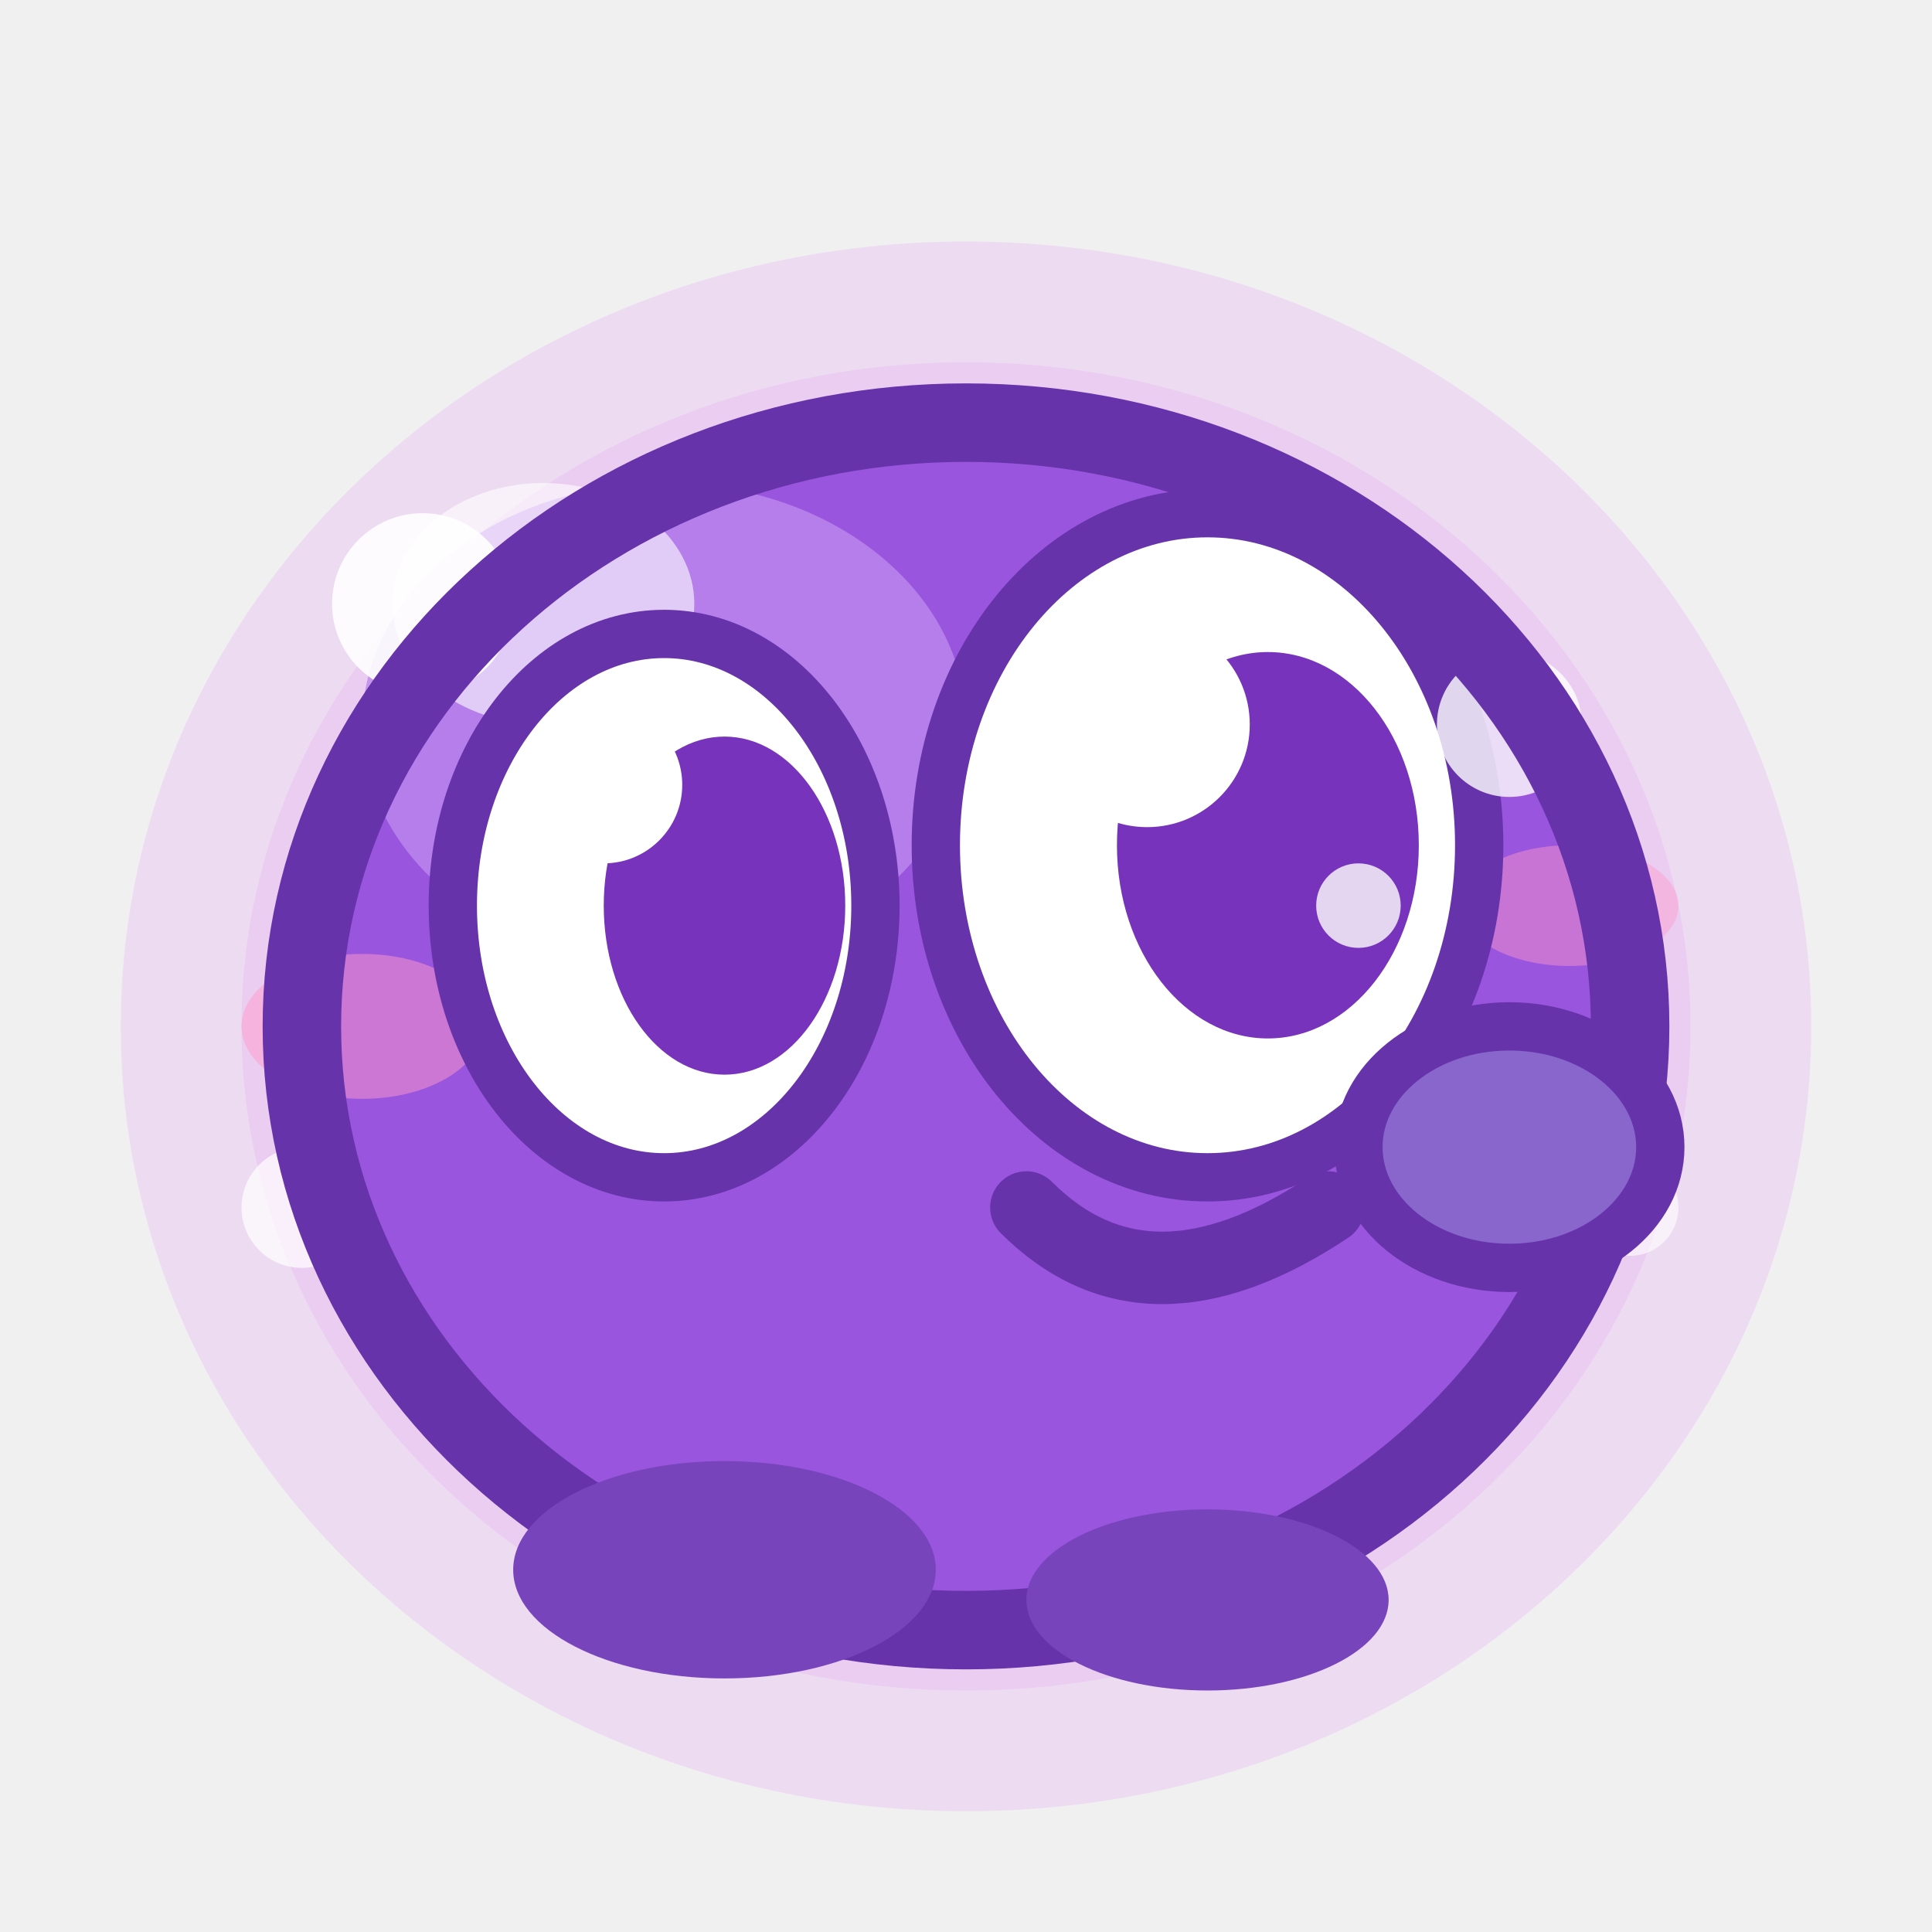
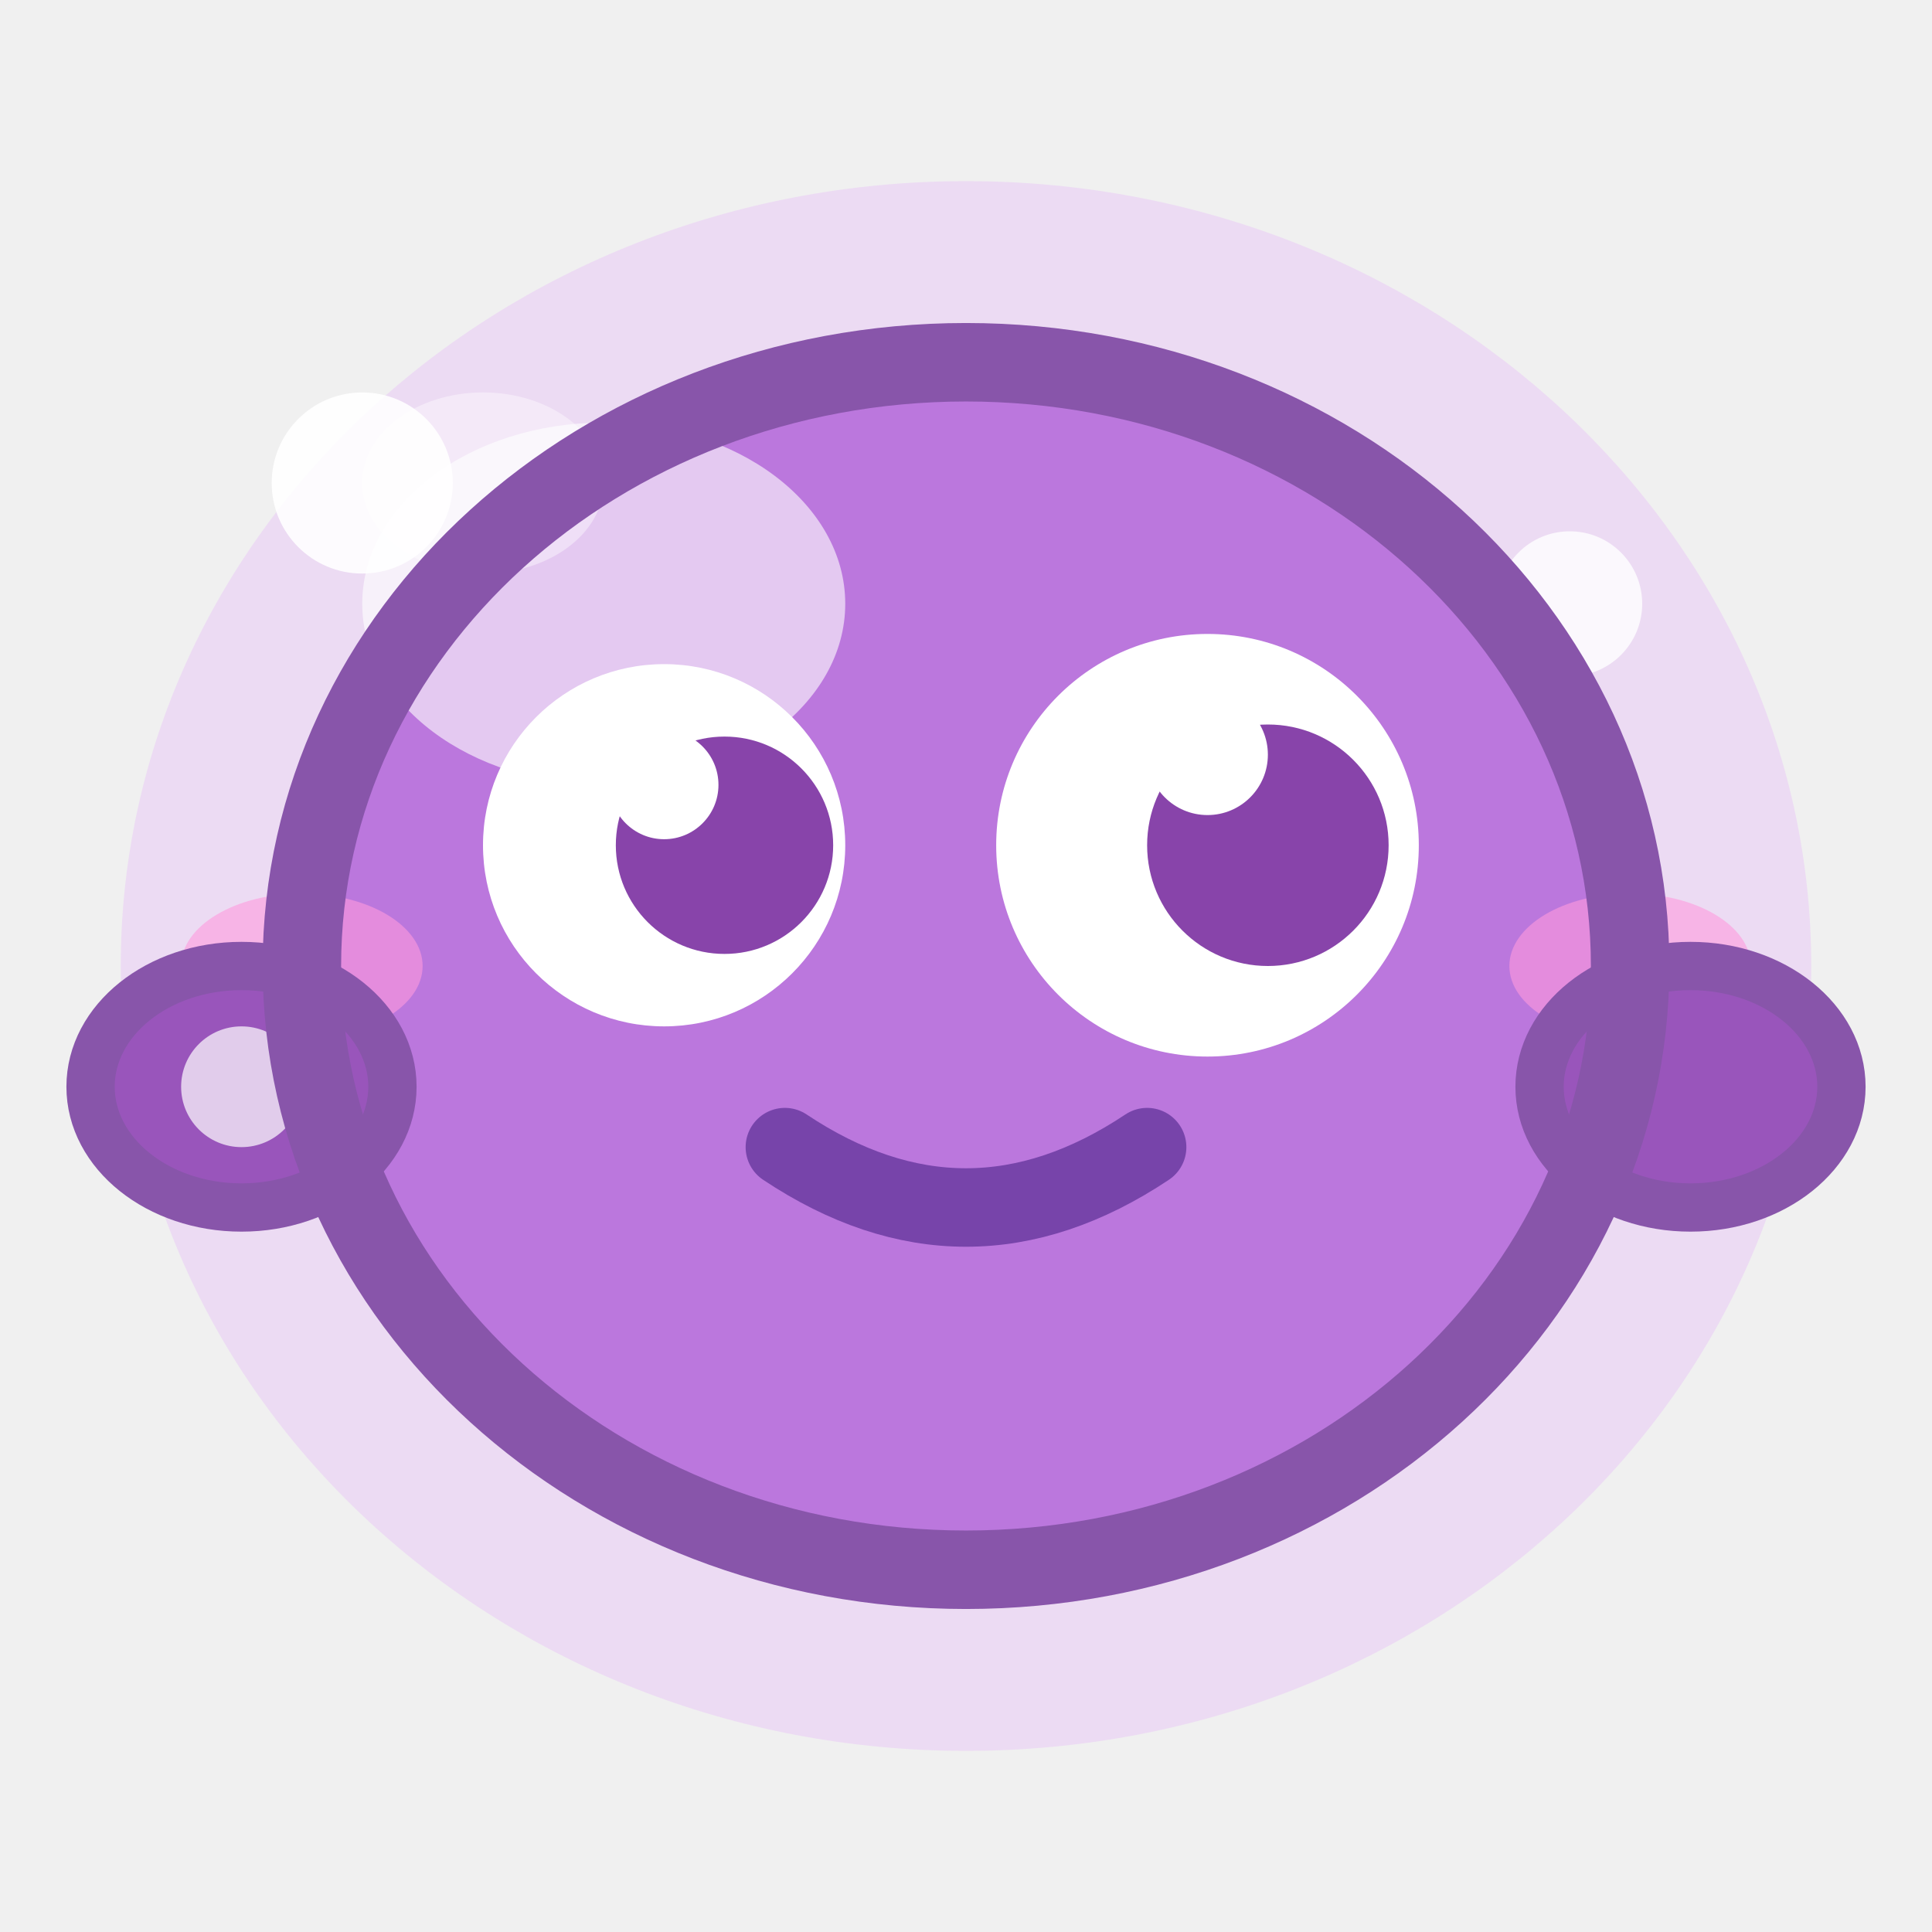
<svg xmlns="http://www.w3.org/2000/svg" width="32" height="32" viewBox="0 0 32 32">
-   <ellipse cx="16" cy="17" rx="14" ry="13" fill="#E066FF" opacity="0.15" />
-   <ellipse cx="16" cy="17" rx="12" ry="11" fill="#CC44EE" opacity="0.1" />
-   <ellipse cx="16" cy="17" rx="11" ry="10" fill="#9955DD" />
-   <ellipse cx="11" cy="12" rx="5" ry="4" fill="#BB88EE" opacity="0.8" />
-   <ellipse cx="9" cy="10" rx="2.5" ry="2" fill="#FFFFFF" opacity="0.6" />
-   <path d="M20 10 L24 14 L22 12" fill="#FFFFFF" opacity="0.3" />
-   <ellipse cx="6" cy="17" rx="2" ry="1.2" fill="#FF99CC" opacity="0.5" />
-   <ellipse cx="26" cy="15" rx="1.8" ry="1" fill="#FF99CC" opacity="0.45" />
-   <ellipse cx="11" cy="15" rx="3.5" ry="4.5" fill="#FFFFFF" />
-   <ellipse cx="11" cy="15" rx="3.5" ry="4.5" fill="none" stroke="#6633AA" stroke-width="0.8" />
-   <ellipse cx="12" cy="15" rx="2" ry="2.8" fill="#7733BB" />
-   <circle cx="10" cy="13" r="1.3" fill="#FFFFFF" />
-   <ellipse cx="20" cy="14" rx="4.5" ry="5.5" fill="#FFFFFF" />
-   <ellipse cx="20" cy="14" rx="4.5" ry="5.5" fill="none" stroke="#6633AA" stroke-width="0.8" />
-   <ellipse cx="21" cy="14" rx="2.5" ry="3.2" fill="#7733BB" />
-   <circle cx="19" cy="12" r="1.7" fill="#FFFFFF" />
-   <circle cx="22.5" cy="15" r="0.7" fill="#FFFFFF" opacity="0.8" />
-   <path d="M17 20 Q19 22 22 20" stroke="#6633AA" stroke-width="1.2" fill="none" stroke-linecap="round" />
-   <circle cx="7" cy="10" r="1.5" fill="#FFFFFF" opacity="0.9" />
-   <circle cx="25" cy="12" r="1.2" fill="#FFFFFF" opacity="0.8" />
-   <circle cx="5" cy="20" r="1" fill="#FFFFFF" opacity="0.7" />
-   <circle cx="27" cy="20" r="0.8" fill="#FFFFFF" opacity="0.6" />
-   <ellipse cx="16" cy="17" rx="11" ry="10" fill="none" stroke="#6633AA" stroke-width="1.3" />
-   <ellipse cx="25" cy="19" rx="2.5" ry="2" fill="#8866CC" />
-   <ellipse cx="25" cy="19" rx="2.5" ry="2" fill="none" stroke="#6633AA" stroke-width="0.8" />
-   <ellipse cx="12" cy="26" rx="3.5" ry="1.8" fill="#7744BB" />
-   <ellipse cx="20" cy="26.5" rx="3" ry="1.5" fill="#7744BB" />
+   <ellipse cx="16" cy="16" rx="14" ry="13" fill="#DD88FF" opacity="0.2" />
+   <ellipse cx="16" cy="16" rx="11" ry="10" fill="#BB77DD" />
+   <ellipse cx="10" cy="10" rx="4" ry="3" fill="#FFFFFF" opacity="0.6" />
+   <ellipse cx="8" cy="8" rx="2" ry="1.5" fill="#FFFFFF" opacity="0.4" />
+   <circle cx="11" cy="14" r="3" fill="#FFFFFF" />
+   <circle cx="12" cy="14" r="1.8" fill="#8844AA" />
+   <circle cx="11" cy="13" r="0.9" fill="#FFFFFF" />
+   <circle cx="20" cy="14" r="3.5" fill="#FFFFFF" />
+   <circle cx="21" cy="14" r="2" fill="#8844AA" />
+   <circle cx="20" cy="12.5" r="1" fill="#FFFFFF" />
+   <ellipse cx="5" cy="16" rx="2" ry="1.2" fill="#FF99DD" opacity="0.6" />
+   <ellipse cx="27" cy="16" rx="2" ry="1.2" fill="#FF99DD" opacity="0.6" />
+   <path d="M13 19 Q16 21 19 19" stroke="#7744AA" stroke-width="1.3" fill="none" stroke-linecap="round" />
+   <ellipse cx="4" cy="18" rx="2.5" ry="2" fill="#9955BB" />
+   <ellipse cx="4" cy="18" rx="2.5" ry="2" fill="none" stroke="#8855AA" stroke-width="0.8" />
+   <ellipse cx="28" cy="18" rx="2.5" ry="2" fill="#9955BB" />
+   <ellipse cx="28" cy="18" rx="2.5" ry="2" fill="none" stroke="#8855AA" stroke-width="0.8" />
+   <circle cx="6" cy="8" r="1.5" fill="#FFFFFF" opacity="0.9" />
+   <circle cx="26" cy="10" r="1.2" fill="#FFFFFF" opacity="0.8" />
+   <circle cx="4" cy="18" r="1" fill="#FFFFFF" opacity="0.7" />
+   <ellipse cx="16" cy="16" rx="11" ry="10" fill="none" stroke="#8855AA" stroke-width="1.3" />
</svg>
